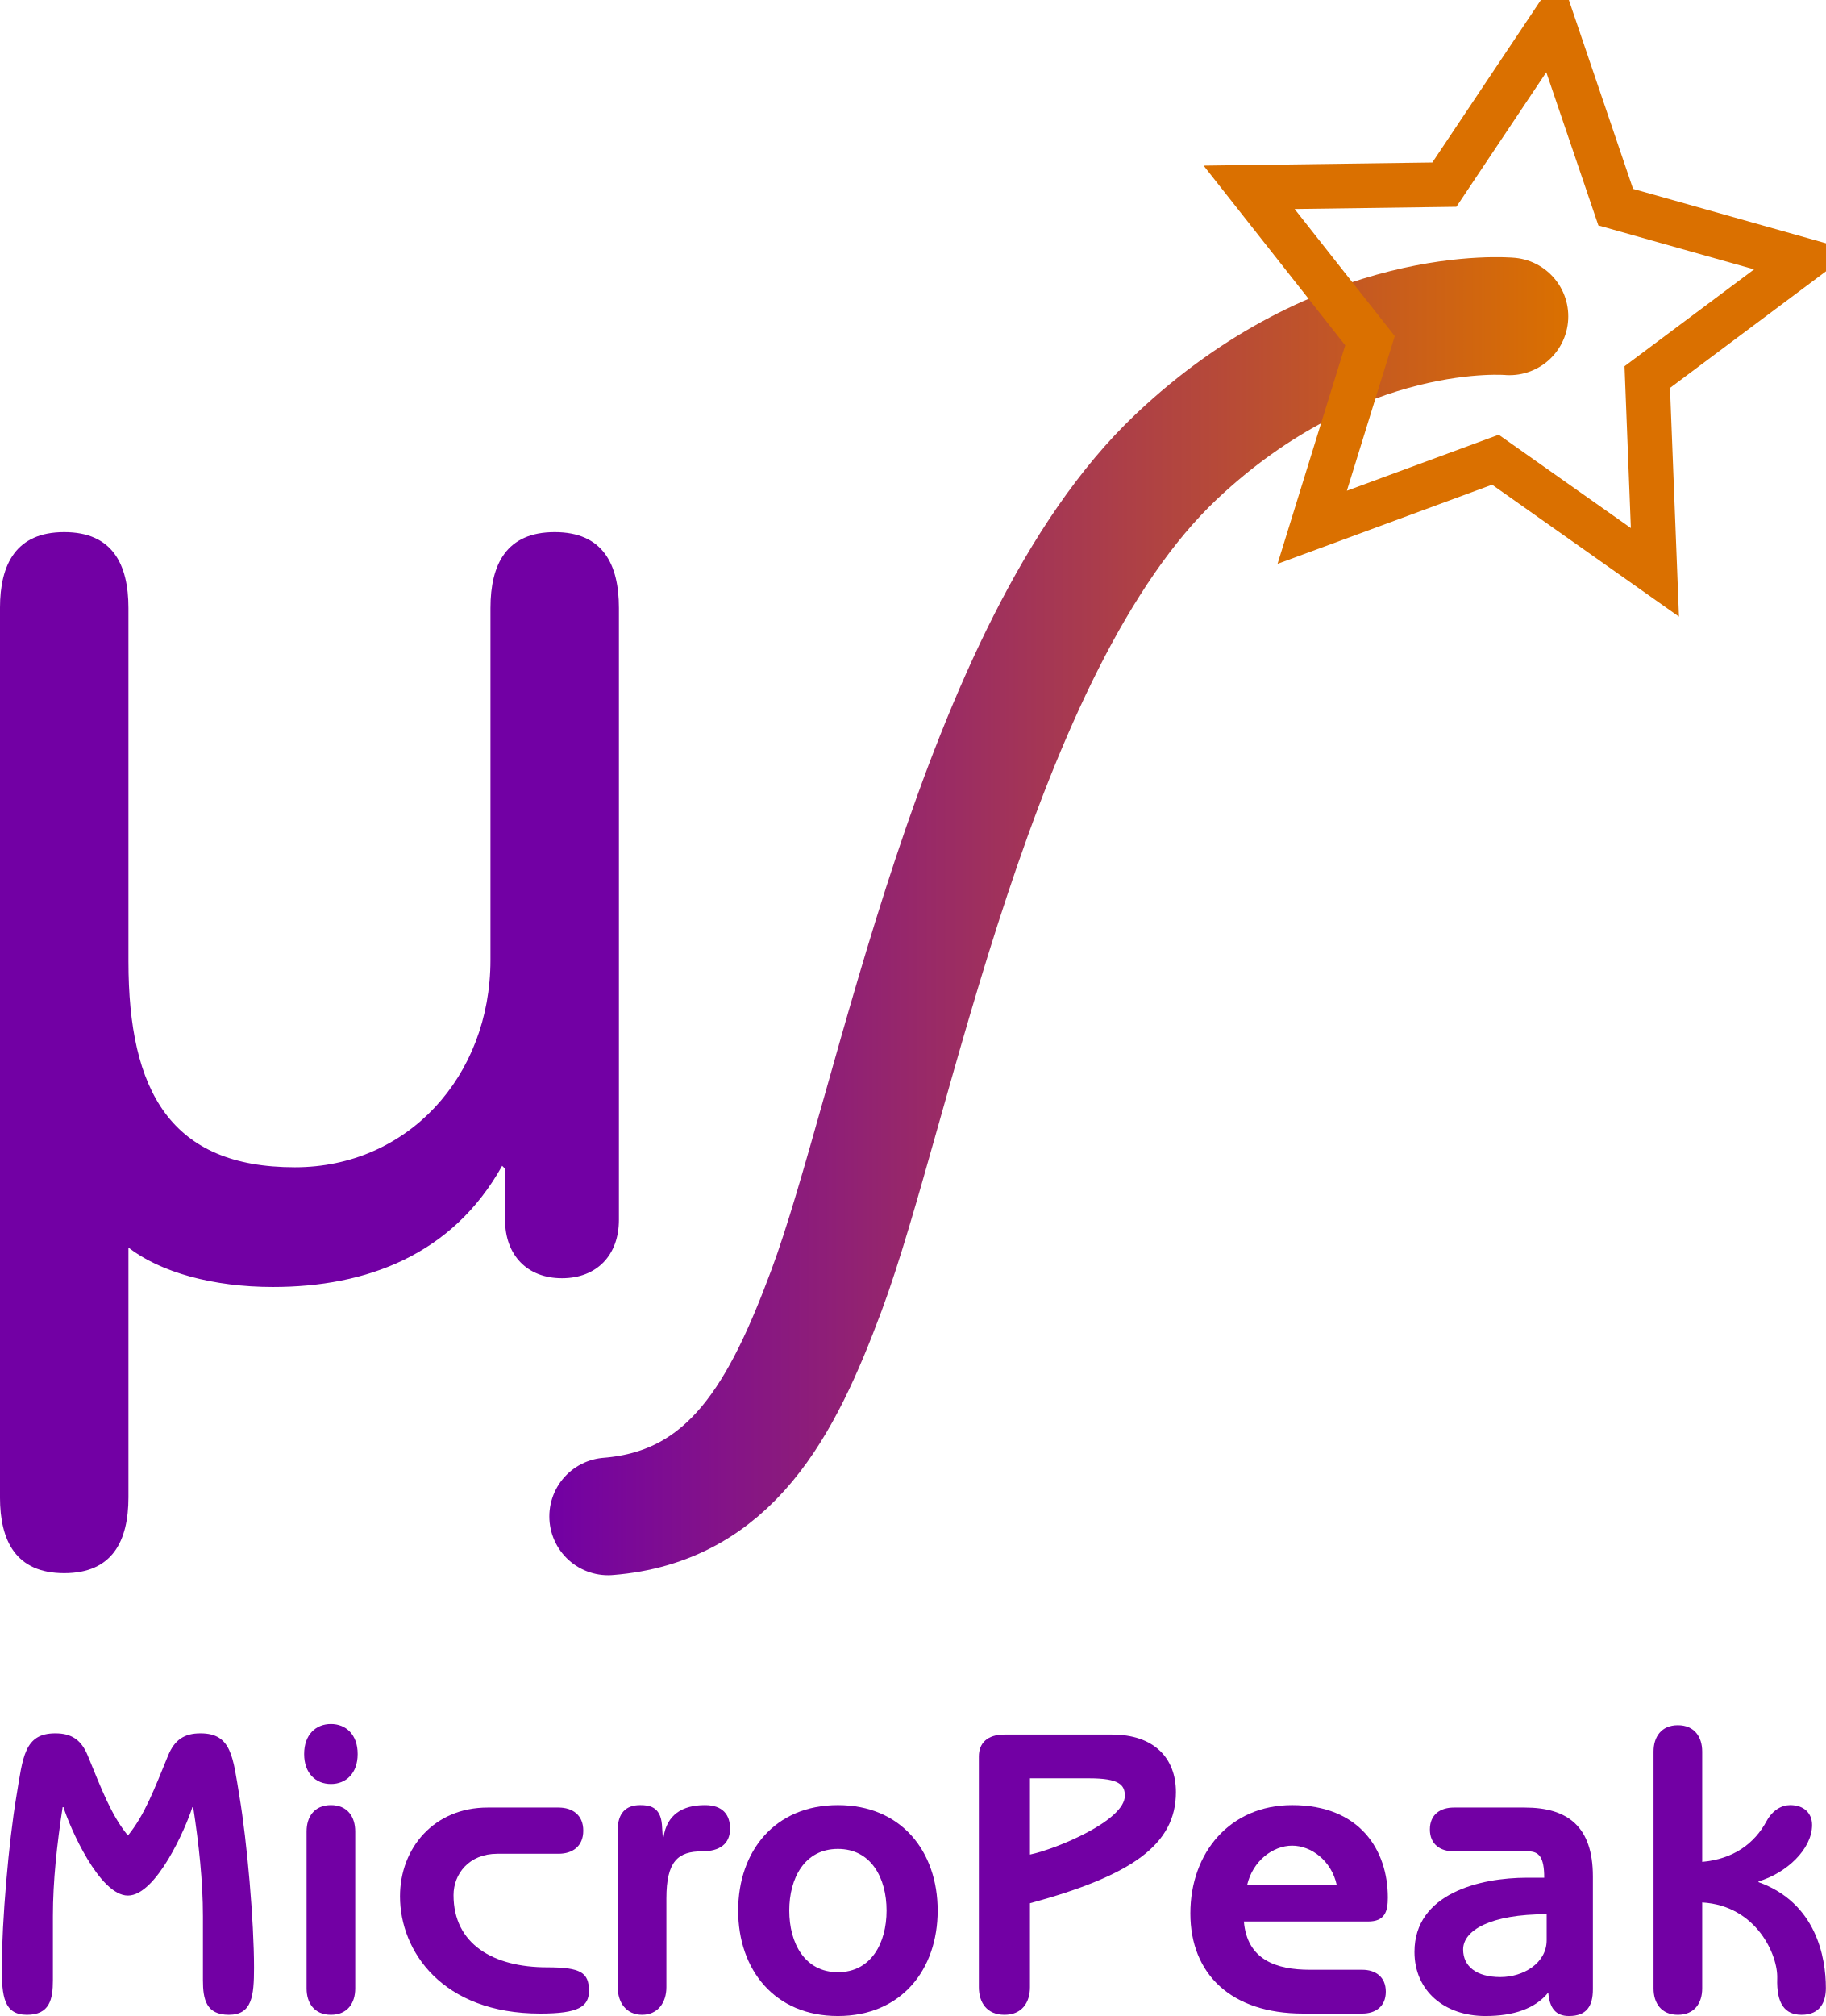
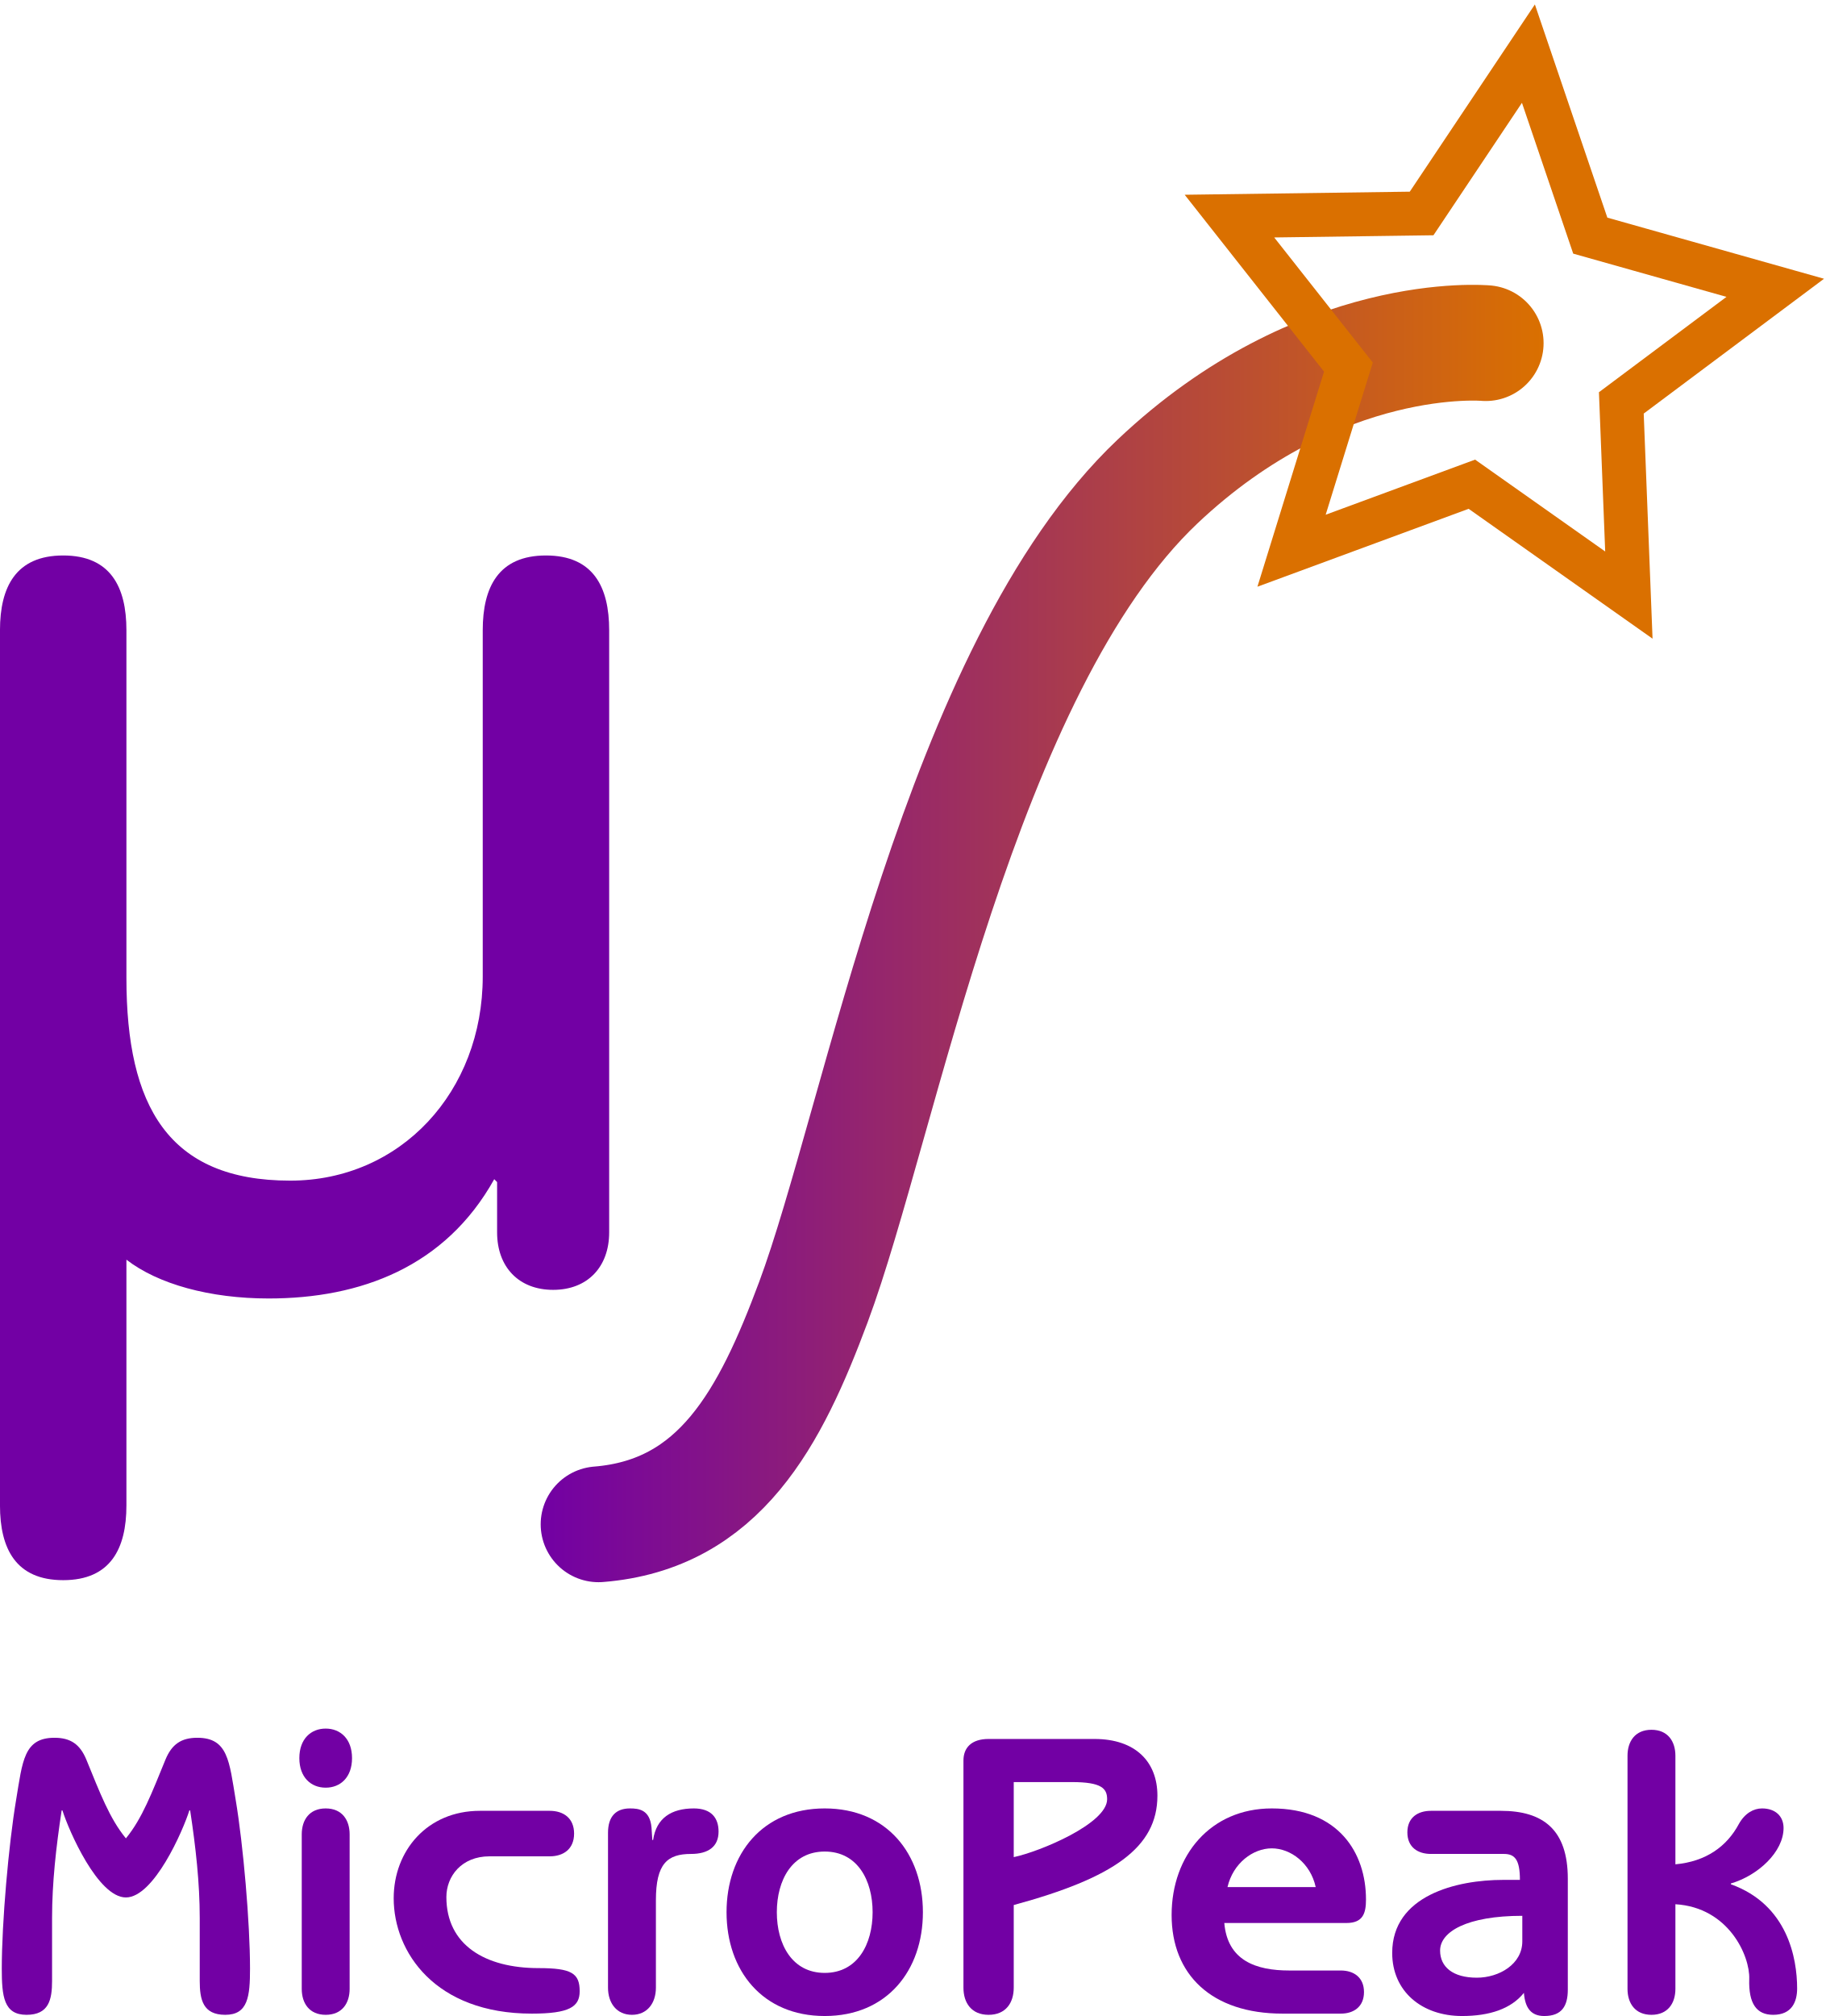
- <svg xmlns="http://www.w3.org/2000/svg" xmlns:xlink="http://www.w3.org/1999/xlink" width="45.032" height="49.705" id="svg2" version="1.1">
+ <svg xmlns="http://www.w3.org/2000/svg" xmlns:xlink="http://www.w3.org/1999/xlink" width="45.75" height="50.5" id="svg2" version="1.1">
  <defs id="defs4">
    <linearGradient id="linearGradient5343">
      <stop style="stop-color:#7200a4;stop-opacity:1;" offset="0" id="stop5345" />
      <stop style="stop-color:#da7000;stop-opacity:1;" offset="1" id="stop5347" />
    </linearGradient>
    <marker orient="auto" refY="0" refX="0" id="Arrow2Send" style="overflow:visible">
      <path id="path3798" style="fill-rule:evenodd;stroke-width:0.625;stroke-linejoin:round" d="M 8.719,4.034 -2.207,0.016 8.719,-4.002 c -1.745,2.372 -1.735,5.617 -6e-7,8.035 z" transform="matrix(-0.3,0,0,-0.3,0.69,0)" />
    </marker>
    <marker orient="auto" refY="0" refX="0" id="Arrow1Send" style="overflow:visible">
      <path id="path3780" d="M 0,0 5,-5 -12.5,0 5,5 0,0 z" style="fill-rule:evenodd;stroke:#000000;stroke-width:1pt" transform="matrix(-0.2,0,0,-0.2,-1.2,0)" />
    </marker>
    <marker orient="auto" refY="0" refX="0" id="Arrow2Mend" style="overflow:visible">
      <path id="path3792" style="fill-rule:evenodd;stroke-width:0.625;stroke-linejoin:round" d="M 8.719,4.034 -2.207,0.016 8.719,-4.002 c -1.745,2.372 -1.735,5.617 -6e-7,8.035 z" transform="scale(-0.6,-0.6)" />
    </marker>
    <marker orient="auto" refY="0" refX="0" id="Arrow1Lend" style="overflow:visible">
      <path id="path3768" d="M 0,0 5,-5 -12.5,0 5,5 0,0 z" style="fill-rule:evenodd;stroke:#000000;stroke-width:1pt" transform="matrix(-0.8,0,0,-0.8,-10,0)" />
    </marker>
    <marker orient="auto" refY="0" refX="0" id="Arrow2Lend" style="overflow:visible">
      <path id="path3786" style="fill-rule:evenodd;stroke-width:0.625;stroke-linejoin:round" d="M 8.719,4.034 -2.207,0.016 8.719,-4.002 c -1.745,2.372 -1.735,5.617 -6e-7,8.035 z" transform="matrix(-1.1,0,0,-1.1,-1.1,0)" />
    </marker>
    <linearGradient xlink:href="#linearGradient5343" id="linearGradient5349" x1="255.486" y1="275.904" x2="280.614" y2="275.904" gradientUnits="userSpaceOnUse" />
  </defs>
-   <g id="layer1" transform="translate(-241.9384,-253.3146)">
+   <g id="layer1" transform="translate(-241.9384,-252.5196)">
    <g style="font-size:16px;font-style:normal;font-variant:normal;font-weight:normal;font-stretch:normal;line-height:125%;letter-spacing:0px;word-spacing:0px;fill:#7200a4;fill-opacity:1;stroke:none;font-family:Minion Pro;-inkscape-font-specification:Minion Pro" id="text2985">
      <path d="m 257.202,268.306 c 0,-1.08 -0.396,-1.872 -1.584,-1.872 -1.188,0 -1.584,0.792 -1.584,1.872 l 0,8.676 c 0,2.88 -2.052,5.112 -4.824,5.112 -3.06,0 -4.104,-1.872 -4.104,-5.076 l 0,-8.712 c 0,-1.08 -0.396,-1.872 -1.584,-1.872 -1.188,0 -1.584,0.792 -1.584,1.872 l 0,21.924 c 0,1.08 0.396,1.872 1.584,1.872 1.188,0 1.584,-0.792 1.584,-1.872 l 0,-6.156 c 0.792,0.612 2.088,0.972 3.564,0.972 2.304,0 4.428,-0.792 5.652,-2.988 l 0.072,0.072 0,1.26 c 0,0.864 0.54,1.44 1.404,1.44 0.864,0 1.404,-0.576 1.404,-1.44 l 0,-15.084" style="font-size:36px;font-weight:500;text-align:start;line-height:125%;writing-mode:lr-tb;text-anchor:start;fill:#7200a4;font-family:ITC Benguiat Gothic Std;-inkscape-font-specification:ITC Benguiat Gothic Std Medium" id="path3003" />
    </g>
    <path style="fill:none;stroke:url(#linearGradient5349);stroke-width:2.9;stroke-linecap:round;stroke-linejoin:miter;stroke-miterlimit:4;stroke-opacity:1;stroke-dasharray:none;marker-end:none" d="m 256.936,290.703 c 3.04,-0.244 4.303,-2.669 5.383,-5.566 1.681,-4.51 3.672,-15.869 8.622,-20.555 4.067,-3.85 8.224,-3.467 8.224,-3.467" id="path2991" />
    <path style="fill:none;stroke:#da7000;stroke-width:1.1;stroke-linecap:round;stroke-linejoin:miter;stroke-miterlimit:4;stroke-opacity:1;stroke-dasharray:none" id="path5341" d="m 282.752,267.426 -3.934,-2.777 -4.518,1.666 1.425,-4.6 -2.981,-3.782 4.815,-0.066 2.676,-4.004 1.55,4.559 4.635,1.307 -3.857,2.883 z" />
    <g style="font-size:10px;font-style:normal;font-variant:normal;font-weight:bold;font-stretch:normal;text-align:start;line-height:125%;letter-spacing:0px;word-spacing:0px;writing-mode:lr-tb;text-anchor:start;fill:#7200a4;fill-opacity:1;stroke:none;font-family:ITC Benguiat Gothic Std;-inkscape-font-specification:ITC Benguiat Gothic Std Bold" id="text5351">
-       <path d="m 245.093,298.57 c -0.41,-0.5 -0.65,-1.14 -0.99,-1.97 -0.16,-0.39 -0.4,-0.55 -0.8,-0.55 -0.77,0 -0.8,0.59 -0.96,1.55 -0.19,1.13 -0.36,3.09 -0.36,4.23 0,0.7 0.05,1.16 0.62,1.16 0.56,0 0.64,-0.38 0.64,-0.85 l 0,-1.58 c 0,-0.87 0.1,-1.77 0.24,-2.69 l 0.02,0 c 0.16,0.51 0.89,2.18 1.59,2.18 0.7,0 1.43,-1.67 1.59,-2.18 l 0.02,0 c 0.14,0.92 0.24,1.82 0.24,2.69 l 0,1.58 c 0,0.47 0.08,0.85 0.64,0.85 0.57,0 0.62,-0.46 0.62,-1.16 0,-1.14 -0.17,-3.1 -0.36,-4.23 -0.16,-0.96 -0.19,-1.55 -0.96,-1.55 -0.4,0 -0.64,0.16 -0.8,0.55 -0.34,0.83 -0.58,1.47 -0.99,1.97" style="" id="path3006" />
-       <path d="m 250.699,298.47 c 0,-0.36 -0.19,-0.65 -0.6,-0.65 -0.41,0 -0.6,0.29 -0.6,0.65 l 0,3.87 c 0,0.36 0.19,0.65 0.6,0.65 0.41,0 0.6,-0.29 0.6,-0.65 l 0,-3.87 m -0.6,-2.65 c -0.37,0 -0.66,0.26 -0.66,0.74 0,0.48 0.29,0.74 0.66,0.74 0.37,0 0.66,-0.26 0.66,-0.74 0,-0.48 -0.29,-0.74 -0.66,-0.74" style="" id="path3008" />
-       <path d="m 253.963,297.88 c -1.32,0 -2.16,1 -2.16,2.19 0,1.35 1.04,2.89 3.46,2.89 0.94,0 1.2,-0.17 1.2,-0.56 0,-0.45 -0.2,-0.58 -1.03,-0.58 -1.34,0 -2.31,-0.58 -2.31,-1.78 0,-0.52 0.38,-1.02 1.08,-1.02 l 1.51,0 c 0.34,0 0.61,-0.18 0.61,-0.57 0,-0.39 -0.27,-0.57 -0.61,-0.57 l -1.75,0" style="" id="path3010" />
-       <path d="m 257.173,302.31 c 0,0.39 0.22,0.68 0.6,0.68 0.38,0 0.6,-0.29 0.6,-0.68 l 0,-2.19 c 0,-0.92 0.29,-1.16 0.88,-1.16 0.43,0 0.69,-0.18 0.69,-0.56 0,-0.34 -0.18,-0.58 -0.62,-0.58 -0.56,0 -0.94,0.24 -1.02,0.79 l -0.02,0 -0.02,-0.31 c -0.04,-0.45 -0.32,-0.48 -0.54,-0.48 -0.35,0 -0.55,0.2 -0.55,0.61 l 0,3.88" style="" id="path3012" />
-       <path d="m 265.063,300.42 c 0,-1.46 -0.9,-2.6 -2.46,-2.6 -1.56,0 -2.46,1.14 -2.46,2.6 0,1.46 0.9,2.6 2.46,2.6 1.56,0 2.46,-1.14 2.46,-2.6 m -1.26,0 c 0,0.8 -0.38,1.52 -1.2,1.52 -0.82,0 -1.2,-0.72 -1.2,-1.52 0,-0.8 0.38,-1.52 1.2,-1.52 0.82,0 1.2,0.72 1.2,1.52" style="" id="path3014" />
-       <path d="m 266.079,302.31 c 0,0.38 0.2,0.68 0.63,0.68 0.43,0 0.63,-0.3 0.63,-0.68 l 0,-2.07 c 2.5,-0.68 3.6,-1.44 3.6,-2.74 0,-0.84 -0.54,-1.42 -1.58,-1.42 l -2.65,0 c -0.43,0 -0.63,0.22 -0.63,0.54 l 0,5.69 m 1.26,-5.15 1.46,0 c 0.74,0 0.88,0.16 0.88,0.43 0,0.61 -1.68,1.31 -2.34,1.45 l 0,-1.88" style="" id="path3016" />
-       <path d="m 275.535,302.96 c 0.32,0 0.58,-0.17 0.58,-0.54 0,-0.37 -0.26,-0.54 -0.58,-0.54 l -1.29,0 c -0.84,0 -1.55,-0.25 -1.63,-1.19 l 3.06,0 c 0.42,0 0.49,-0.25 0.49,-0.59 0,-1.17 -0.69,-2.28 -2.36,-2.28 -1.53,0 -2.51,1.17 -2.51,2.67 0,1.49 1,2.47 2.78,2.47 l 1.46,0 m -2.84,-3.17 c 0.14,-0.6 0.64,-0.97 1.11,-0.97 0.47,0 0.97,0.37 1.1,0.97 l -2.21,0" style="" id="path3018" />
-       <path d="m 281.222,299.58 c 0,-1.23 -0.62,-1.7 -1.68,-1.7 l -1.75,0 c -0.33,0 -0.59,0.17 -0.59,0.54 0,0.37 0.26,0.54 0.59,0.54 l 1.83,0 c 0.27,0 0.4,0.14 0.4,0.65 l -0.42,0 c -1.17,0 -2.78,0.39 -2.78,1.83 0,0.96 0.74,1.58 1.75,1.58 0.69,0 1.23,-0.18 1.55,-0.58 0.03,0.38 0.18,0.58 0.51,0.58 0.44,0 0.59,-0.25 0.59,-0.66 l 0,-2.78 m -1.14,1.57 c 0,0.57 -0.58,0.91 -1.14,0.91 -0.6,0 -0.92,-0.27 -0.92,-0.68 0,-0.47 0.67,-0.87 2.06,-0.87 l 0,0.64" style="" id="path3020" />
-       <path d="m 283.918,300.22 c 1.34,0.08 1.87,1.3 1.85,1.87 -0.02,0.63 0.19,0.9 0.6,0.9 0.47,0 0.6,-0.33 0.6,-0.66 0,-0.76 -0.24,-2.1 -1.66,-2.61 l 0,-0.02 c 0.68,-0.2 1.32,-0.79 1.32,-1.39 0,-0.29 -0.2,-0.49 -0.54,-0.49 -0.21,0 -0.43,0.12 -0.58,0.39 -0.3,0.56 -0.82,0.94 -1.59,1.01 l 0,-2.72 c 0,-0.36 -0.19,-0.65 -0.6,-0.65 -0.41,0 -0.6,0.29 -0.6,0.65 l 0,5.84 c 0,0.36 0.19,0.65 0.6,0.65 0.41,0 0.6,-0.29 0.6,-0.65 l 0,-2.12" style="" id="path3022" />
+       <path d="m 245.093,298.57 c -0.41,-0.5 -0.65,-1.14 -0.99,-1.97 -0.16,-0.39 -0.4,-0.55 -0.8,-0.55 -0.77,0 -0.8,0.59 -0.96,1.55 -0.19,1.13 -0.36,3.09 -0.36,4.23 0,0.7 0.05,1.16 0.62,1.16 0.56,0 0.64,-0.38 0.64,-0.85 l 0,-1.58 c 0,-0.87 0.1,-1.77 0.24,-2.69 l 0.02,0 c 0.16,0.51 0.89,2.18 1.59,2.18 0.7,0 1.43,-1.67 1.59,-2.18 l 0.02,0 c 0.14,0.92 0.24,1.82 0.24,2.69 l 0,1.58 c 0,0.47 0.08,0.85 0.64,0.85 0.57,0 0.62,-0.46 0.62,-1.16 0,-1.14 -0.17,-3.1 -0.36,-4.23 -0.16,-0.96 -0.19,-1.55 -0.96,-1.55 -0.4,0 -0.64,0.16 -0.8,0.55 -0.34,0.83 -0.58,1.47 -0.99,1.97" id="path3006" />
+       <path d="m 250.699,298.47 c 0,-0.36 -0.19,-0.65 -0.6,-0.65 -0.41,0 -0.6,0.29 -0.6,0.65 l 0,3.87 c 0,0.36 0.19,0.65 0.6,0.65 0.41,0 0.6,-0.29 0.6,-0.65 l 0,-3.87 m -0.6,-2.65 c -0.37,0 -0.66,0.26 -0.66,0.74 0,0.48 0.29,0.74 0.66,0.74 0.37,0 0.66,-0.26 0.66,-0.74 0,-0.48 -0.29,-0.74 -0.66,-0.74" id="path3008" />
+       <path d="m 253.963,297.88 c -1.32,0 -2.16,1 -2.16,2.19 0,1.35 1.04,2.89 3.46,2.89 0.94,0 1.2,-0.17 1.2,-0.56 0,-0.45 -0.2,-0.58 -1.03,-0.58 -1.34,0 -2.31,-0.58 -2.31,-1.78 0,-0.52 0.38,-1.02 1.08,-1.02 l 1.51,0 c 0.34,0 0.61,-0.18 0.61,-0.57 0,-0.39 -0.27,-0.57 -0.61,-0.57 l -1.75,0" id="path3010" />
+       <path d="m 257.173,302.31 c 0,0.39 0.22,0.68 0.6,0.68 0.38,0 0.6,-0.29 0.6,-0.68 l 0,-2.19 c 0,-0.92 0.29,-1.16 0.88,-1.16 0.43,0 0.69,-0.18 0.69,-0.56 0,-0.34 -0.18,-0.58 -0.62,-0.58 -0.56,0 -0.94,0.24 -1.02,0.79 l -0.02,0 -0.02,-0.31 c -0.04,-0.45 -0.32,-0.48 -0.54,-0.48 -0.35,0 -0.55,0.2 -0.55,0.61 l 0,3.88" id="path3012" />
+       <path d="m 265.063,300.42 c 0,-1.46 -0.9,-2.6 -2.46,-2.6 -1.56,0 -2.46,1.14 -2.46,2.6 0,1.46 0.9,2.6 2.46,2.6 1.56,0 2.46,-1.14 2.46,-2.6 m -1.26,0 c 0,0.8 -0.38,1.52 -1.2,1.52 -0.82,0 -1.2,-0.72 -1.2,-1.52 0,-0.8 0.38,-1.52 1.2,-1.52 0.82,0 1.2,0.72 1.2,1.52" id="path3014" />
+       <path d="m 266.079,302.31 c 0,0.38 0.2,0.68 0.63,0.68 0.43,0 0.63,-0.3 0.63,-0.68 l 0,-2.07 c 2.5,-0.68 3.6,-1.44 3.6,-2.74 0,-0.84 -0.54,-1.42 -1.58,-1.42 l -2.65,0 c -0.43,0 -0.63,0.22 -0.63,0.54 l 0,5.69 m 1.26,-5.15 1.46,0 c 0.74,0 0.88,0.16 0.88,0.43 0,0.61 -1.68,1.31 -2.34,1.45 l 0,-1.88" id="path3016" />
+       <path d="m 275.535,302.96 c 0.32,0 0.58,-0.17 0.58,-0.54 0,-0.37 -0.26,-0.54 -0.58,-0.54 l -1.29,0 c -0.84,0 -1.55,-0.25 -1.63,-1.19 l 3.06,0 c 0.42,0 0.49,-0.25 0.49,-0.59 0,-1.17 -0.69,-2.28 -2.36,-2.28 -1.53,0 -2.51,1.17 -2.51,2.67 0,1.49 1,2.47 2.78,2.47 l 1.46,0 m -2.84,-3.17 c 0.14,-0.6 0.64,-0.97 1.11,-0.97 0.47,0 0.97,0.37 1.1,0.97 l -2.21,0" id="path3018" />
+       <path d="m 281.222,299.58 c 0,-1.23 -0.62,-1.7 -1.68,-1.7 l -1.75,0 c -0.33,0 -0.59,0.17 -0.59,0.54 0,0.37 0.26,0.54 0.59,0.54 l 1.83,0 c 0.27,0 0.4,0.14 0.4,0.65 l -0.42,0 c -1.17,0 -2.78,0.39 -2.78,1.83 0,0.96 0.74,1.58 1.75,1.58 0.69,0 1.23,-0.18 1.55,-0.58 0.03,0.38 0.18,0.58 0.51,0.58 0.44,0 0.59,-0.25 0.59,-0.66 l 0,-2.78 m -1.14,1.57 c 0,0.57 -0.58,0.91 -1.14,0.91 -0.6,0 -0.92,-0.27 -0.92,-0.68 0,-0.47 0.67,-0.87 2.06,-0.87 l 0,0.64" id="path3020" />
+       <path d="m 283.918,300.22 c 1.34,0.08 1.87,1.3 1.85,1.87 -0.02,0.63 0.19,0.9 0.6,0.9 0.47,0 0.6,-0.33 0.6,-0.66 0,-0.76 -0.24,-2.1 -1.66,-2.61 l 0,-0.02 c 0.68,-0.2 1.32,-0.79 1.32,-1.39 0,-0.29 -0.2,-0.49 -0.54,-0.49 -0.21,0 -0.43,0.12 -0.58,0.39 -0.3,0.56 -0.82,0.94 -1.59,1.01 l 0,-2.72 c 0,-0.36 -0.19,-0.65 -0.6,-0.65 -0.41,0 -0.6,0.29 -0.6,0.65 l 0,5.84 c 0,0.36 0.19,0.65 0.6,0.65 0.41,0 0.6,-0.29 0.6,-0.65 l 0,-2.12" id="path3022" />
    </g>
  </g>
</svg>
